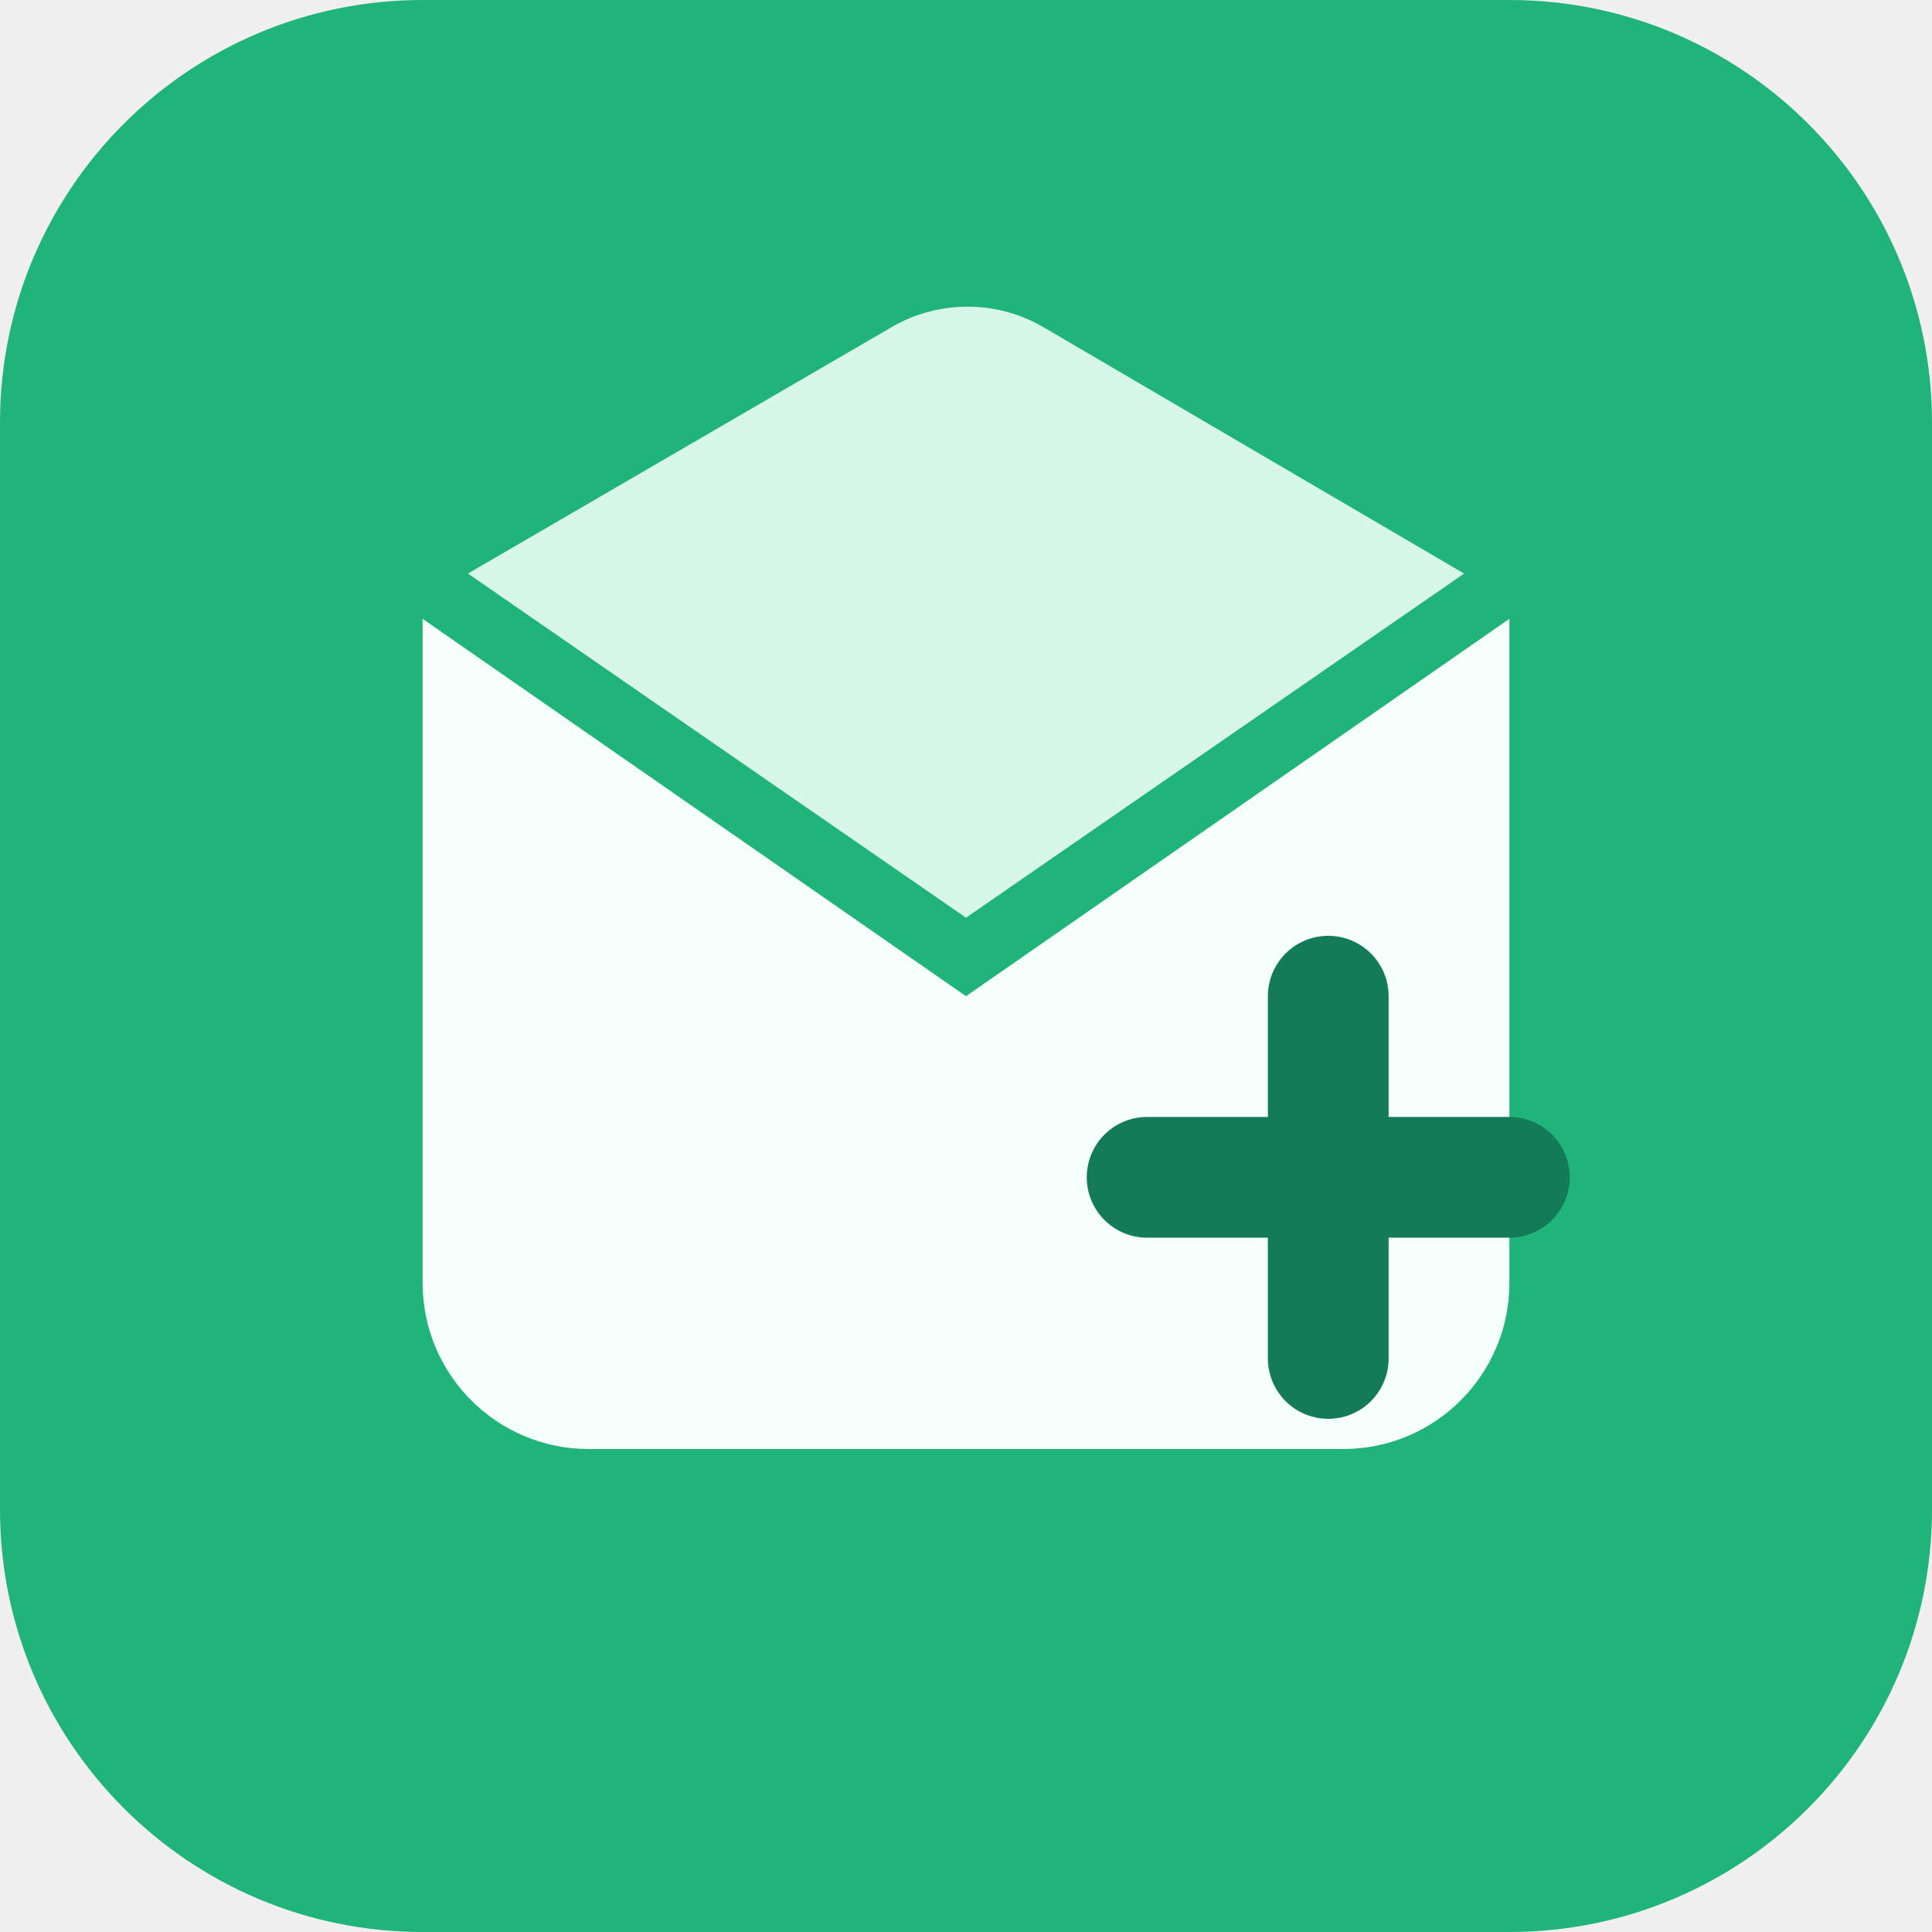
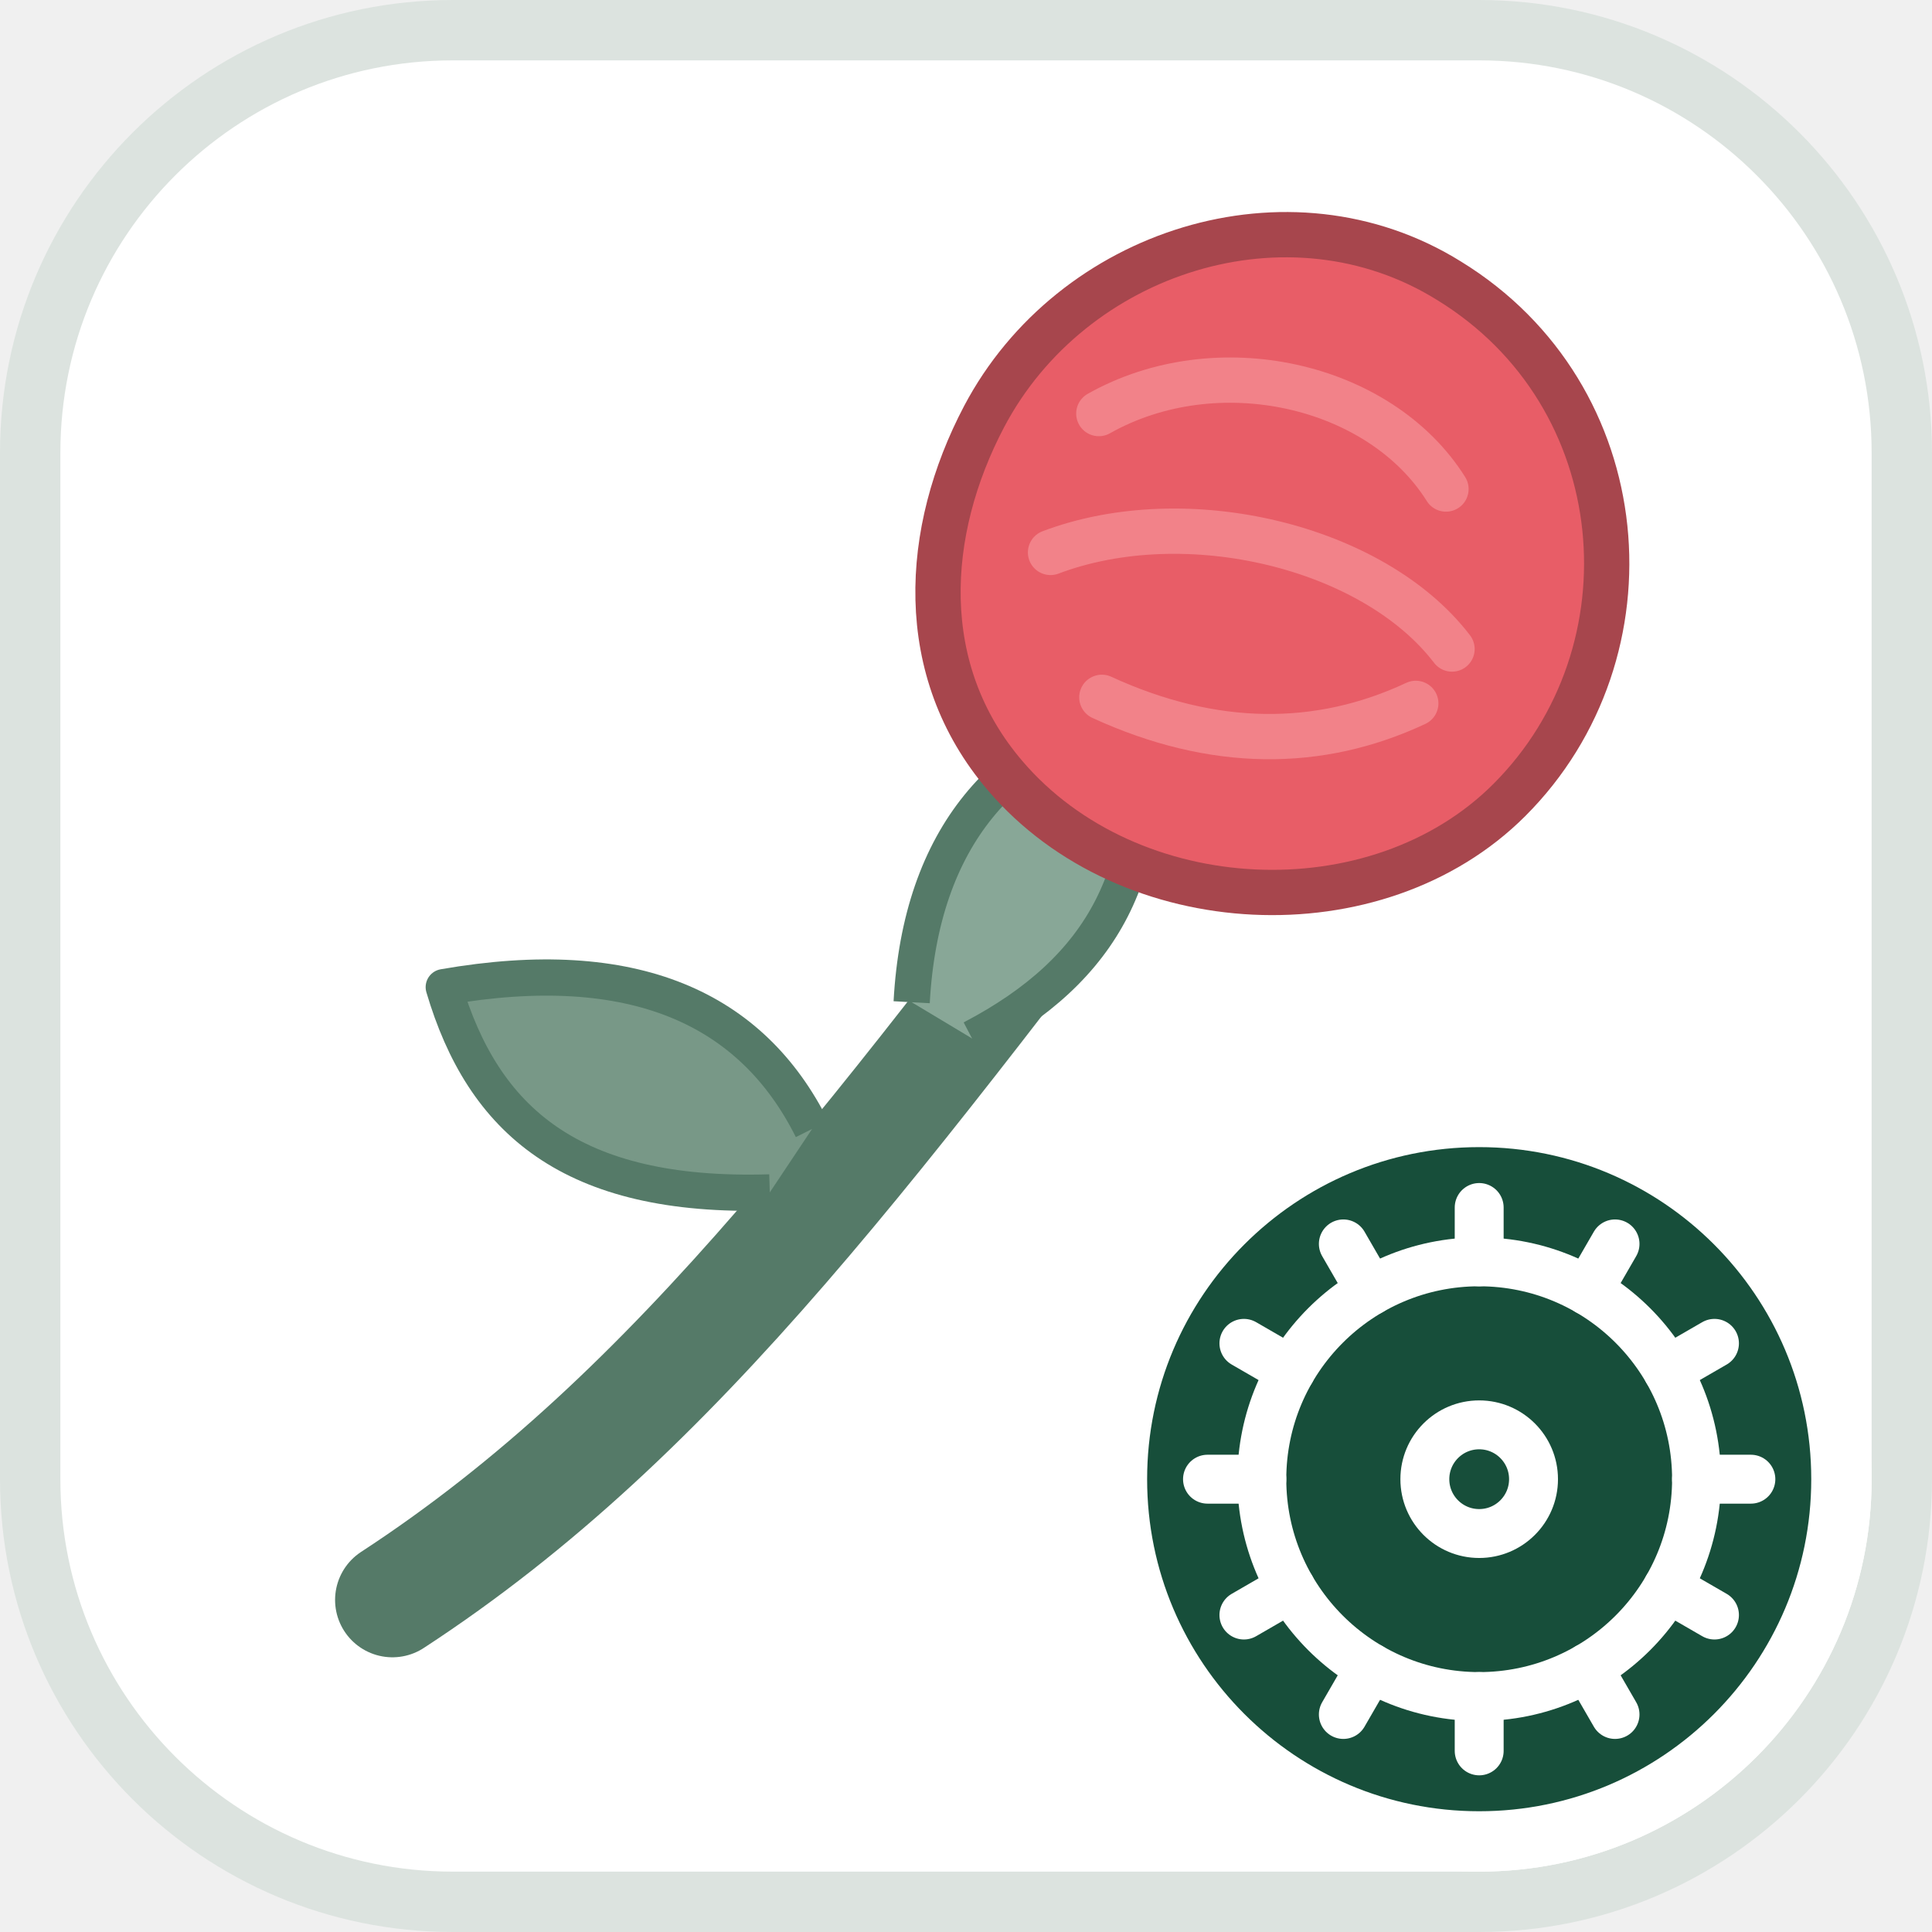
- <svg xmlns="http://www.w3.org/2000/svg" viewBox="0 0 64 64" role="img" aria-label="AliasHub">
-   <rect width="64" height="64" rx="14" fill="#20b47a" />
-   <path d="M14 20.5 32 33l18-12.5v22A5.5 5.5 0 0 1 44.5 48h-25a5.5 5.5 0 0 1-5.5-5.5v-22Z" fill="#f5fffb" />
-   <path d="m15.5 19 14.1-8.2a5 5 0 0 1 4.9 0L48.5 19 32 30.4 15.5 19Z" fill="#d7f8e9" />
-   <path d="M38 39h12M44 33v12" stroke="#147b58" stroke-width="4" stroke-linecap="round" />
+ <svg xmlns="http://www.w3.org/2000/svg" viewBox="0 0 64 64" role="img" aria-label="自然花注册工作站">
+   <rect x="1" y="1" width="62" height="62" rx="14" fill="#fff" stroke="#dce3df" stroke-width="2" />
+   <path d="M13 53c9.5-6.2 16.1-15.4 26.5-29" fill="none" stroke="#557a68" stroke-width="3.8" stroke-linecap="round" />
+   <path d="M25.5 39.5c-6.6.2-9.5-2.4-10.8-6.8 6.3-1.1 10.2.7 12.2 4.7" fill="#789887" stroke="#557a68" stroke-width="1.2" stroke-linejoin="round" />
+   <path d="M30.2 33.2c.3-5.5 3.1-8.6 7.5-9.6.6 5.2-1.1 8.5-5.5 10.8" fill="#88a797" stroke="#557a68" stroke-width="1.2" stroke-linejoin="round" />
+   <path d="M32.6 13.8c2.9-5.5 10.1-7.8 15.4-4.5 6.2 3.8 6.9 12.3 2 17.2-4.4 4.4-12.6 4-16.7-.8-3-3.5-2.7-8.1-.7-11.9Z" fill="#e85d67" stroke="#a7464d" stroke-width="1.5" />
+   <path d="M36.4 13.7c3.9-2.2 9.3-1 11.5 2.5M34.8 18.3c4.5-1.7 10.7-.2 13.3 3.2M36.5 23.1c3.7 1.7 7.2 1.7 10.4.2" fill="none" stroke="#f58b91" stroke-width="1.5" stroke-linecap="round" opacity=".8" />
+   <circle cx="49" cy="49" r="12" fill="#174e3a" stroke="#fff" stroke-width="2" />
+   <g transform="translate(38.2 38.2) scale(.9)" fill="none" stroke="#fff" stroke-width="1.8" stroke-linecap="round" stroke-linejoin="round">
+     <circle cx="12" cy="12" r="8" />
+     <circle cx="12" cy="12" r="2" />
+     <path d="M12 2v2M12 22v-2M17 20.66l-1-1.73M7 3.34l1 1.73M20.66 17l-1.73-1M3.34 7l1.73 1M22 12h-2M2 12h2M20.66 7l-1.73 1M3.34 17l1.73-1M17 3.34l-1 1.73M7 20.66l1-1.73" />
+   </g>
</svg>
